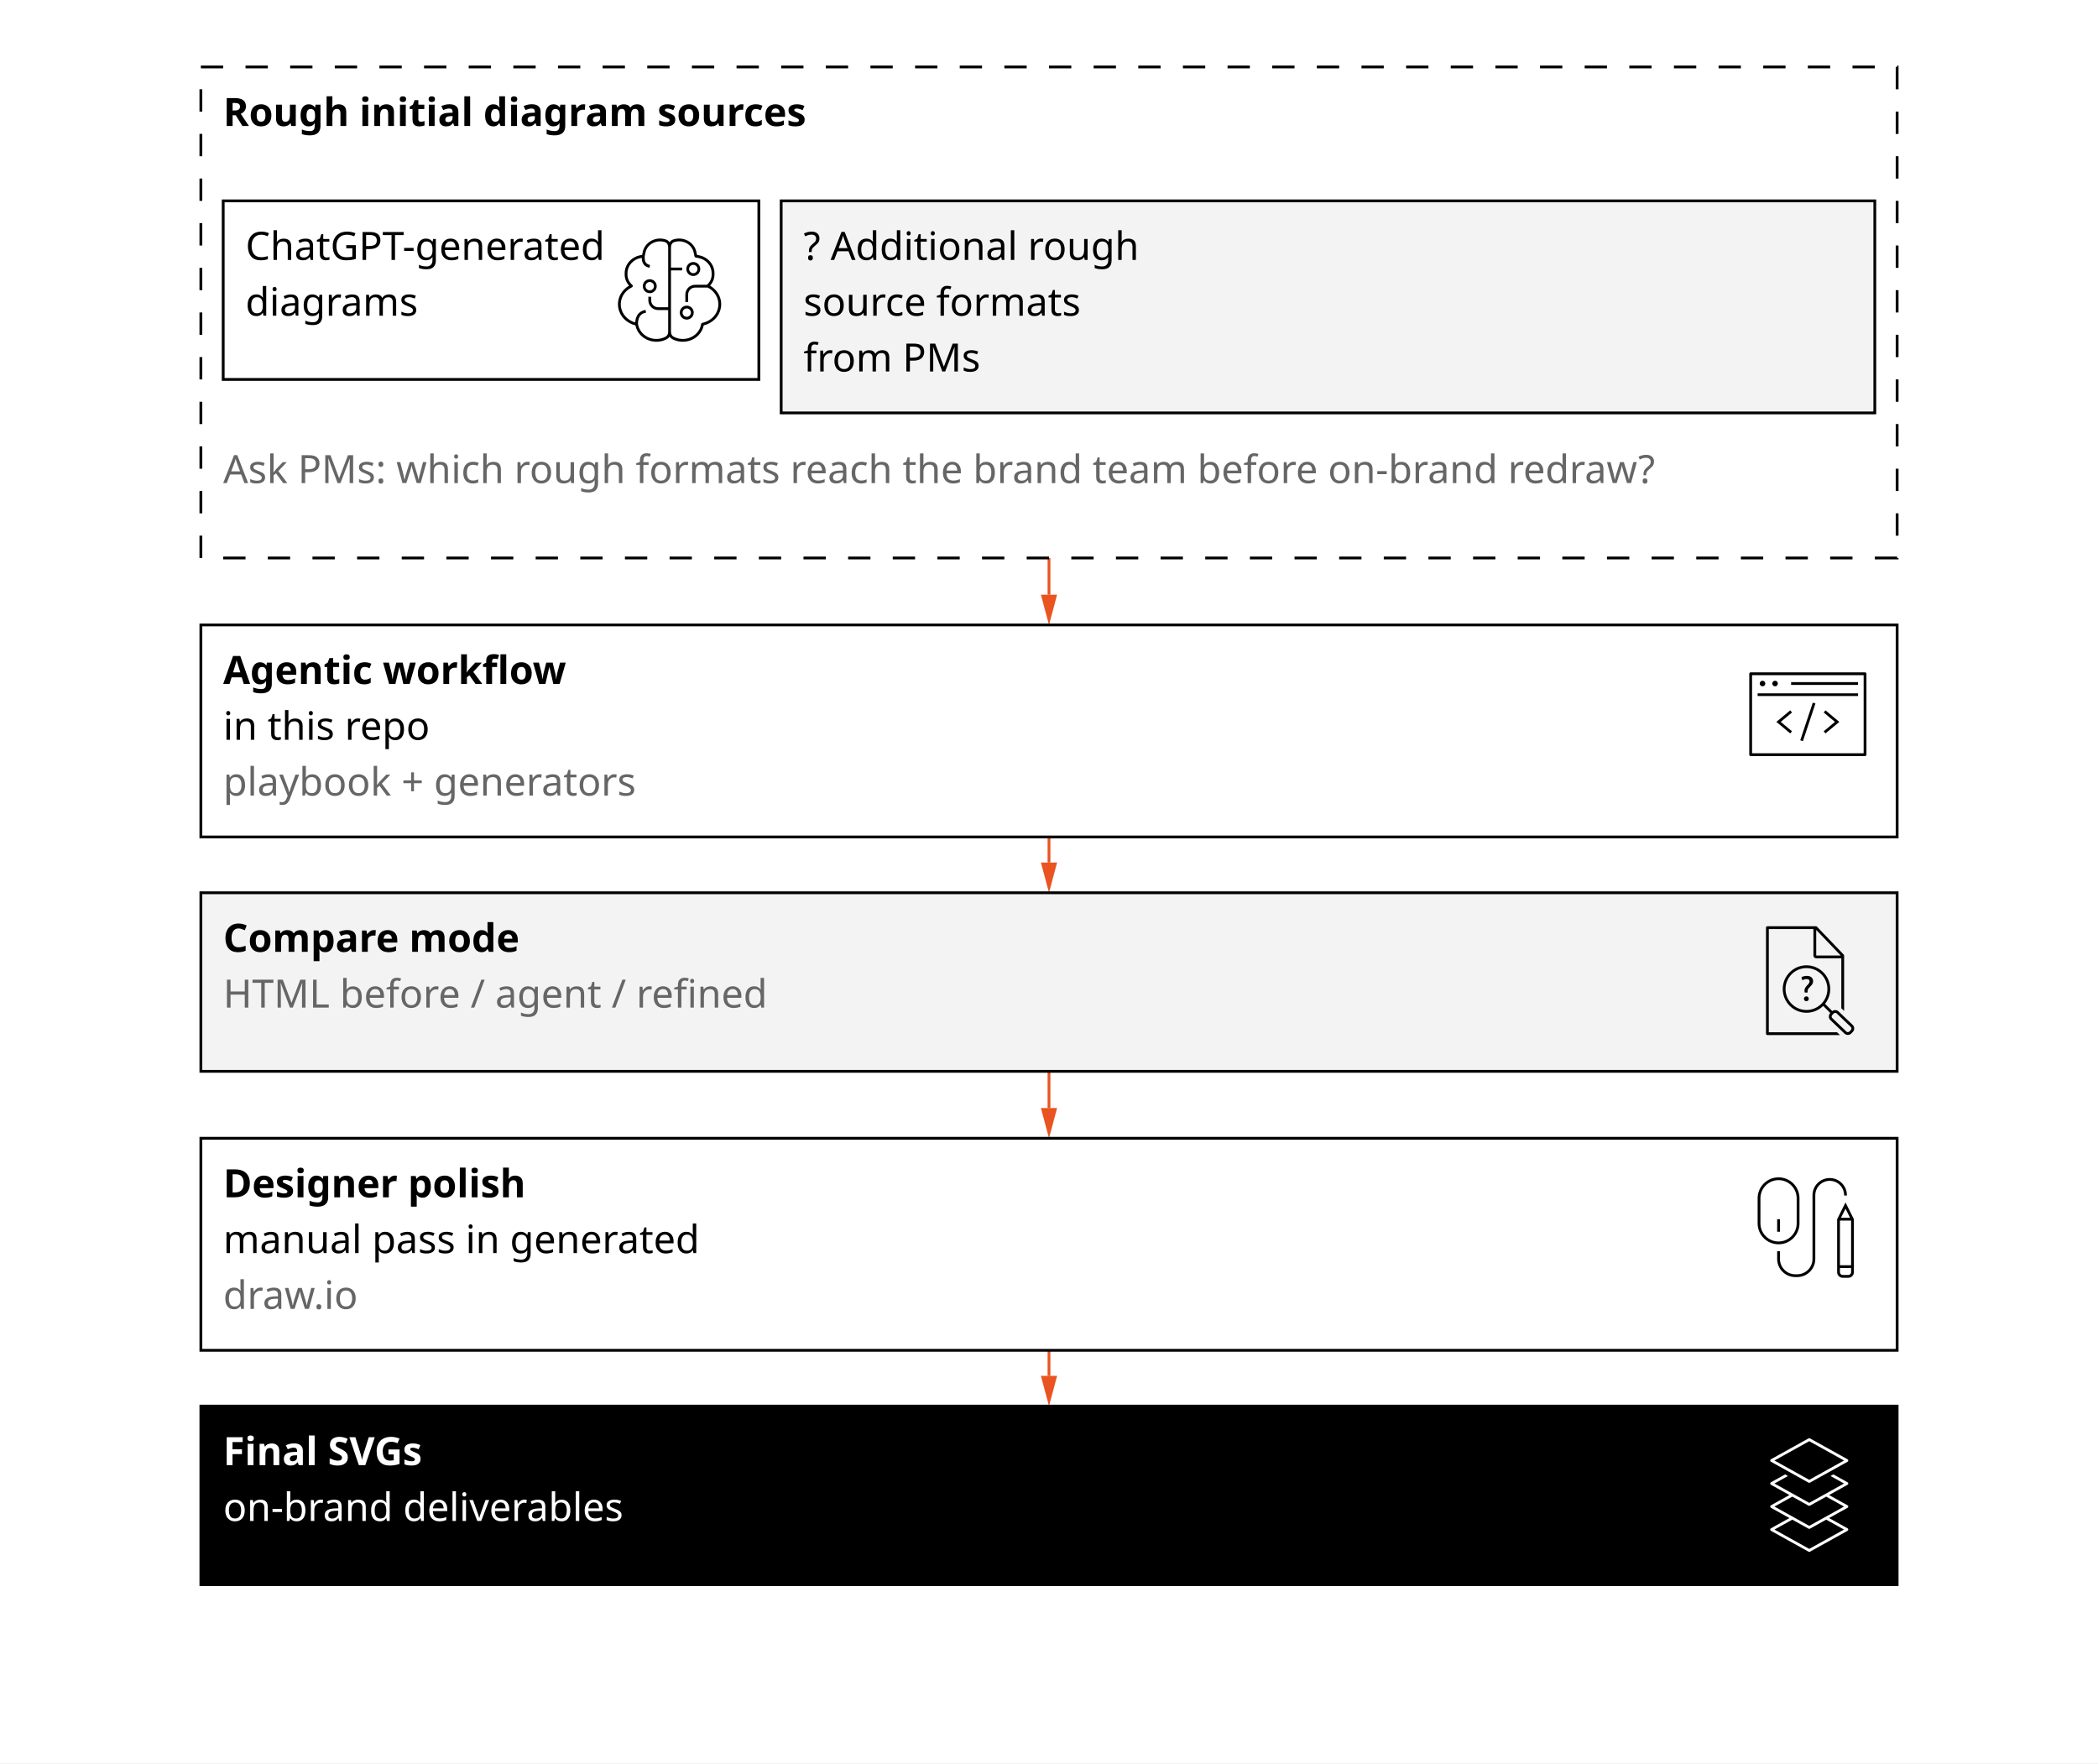
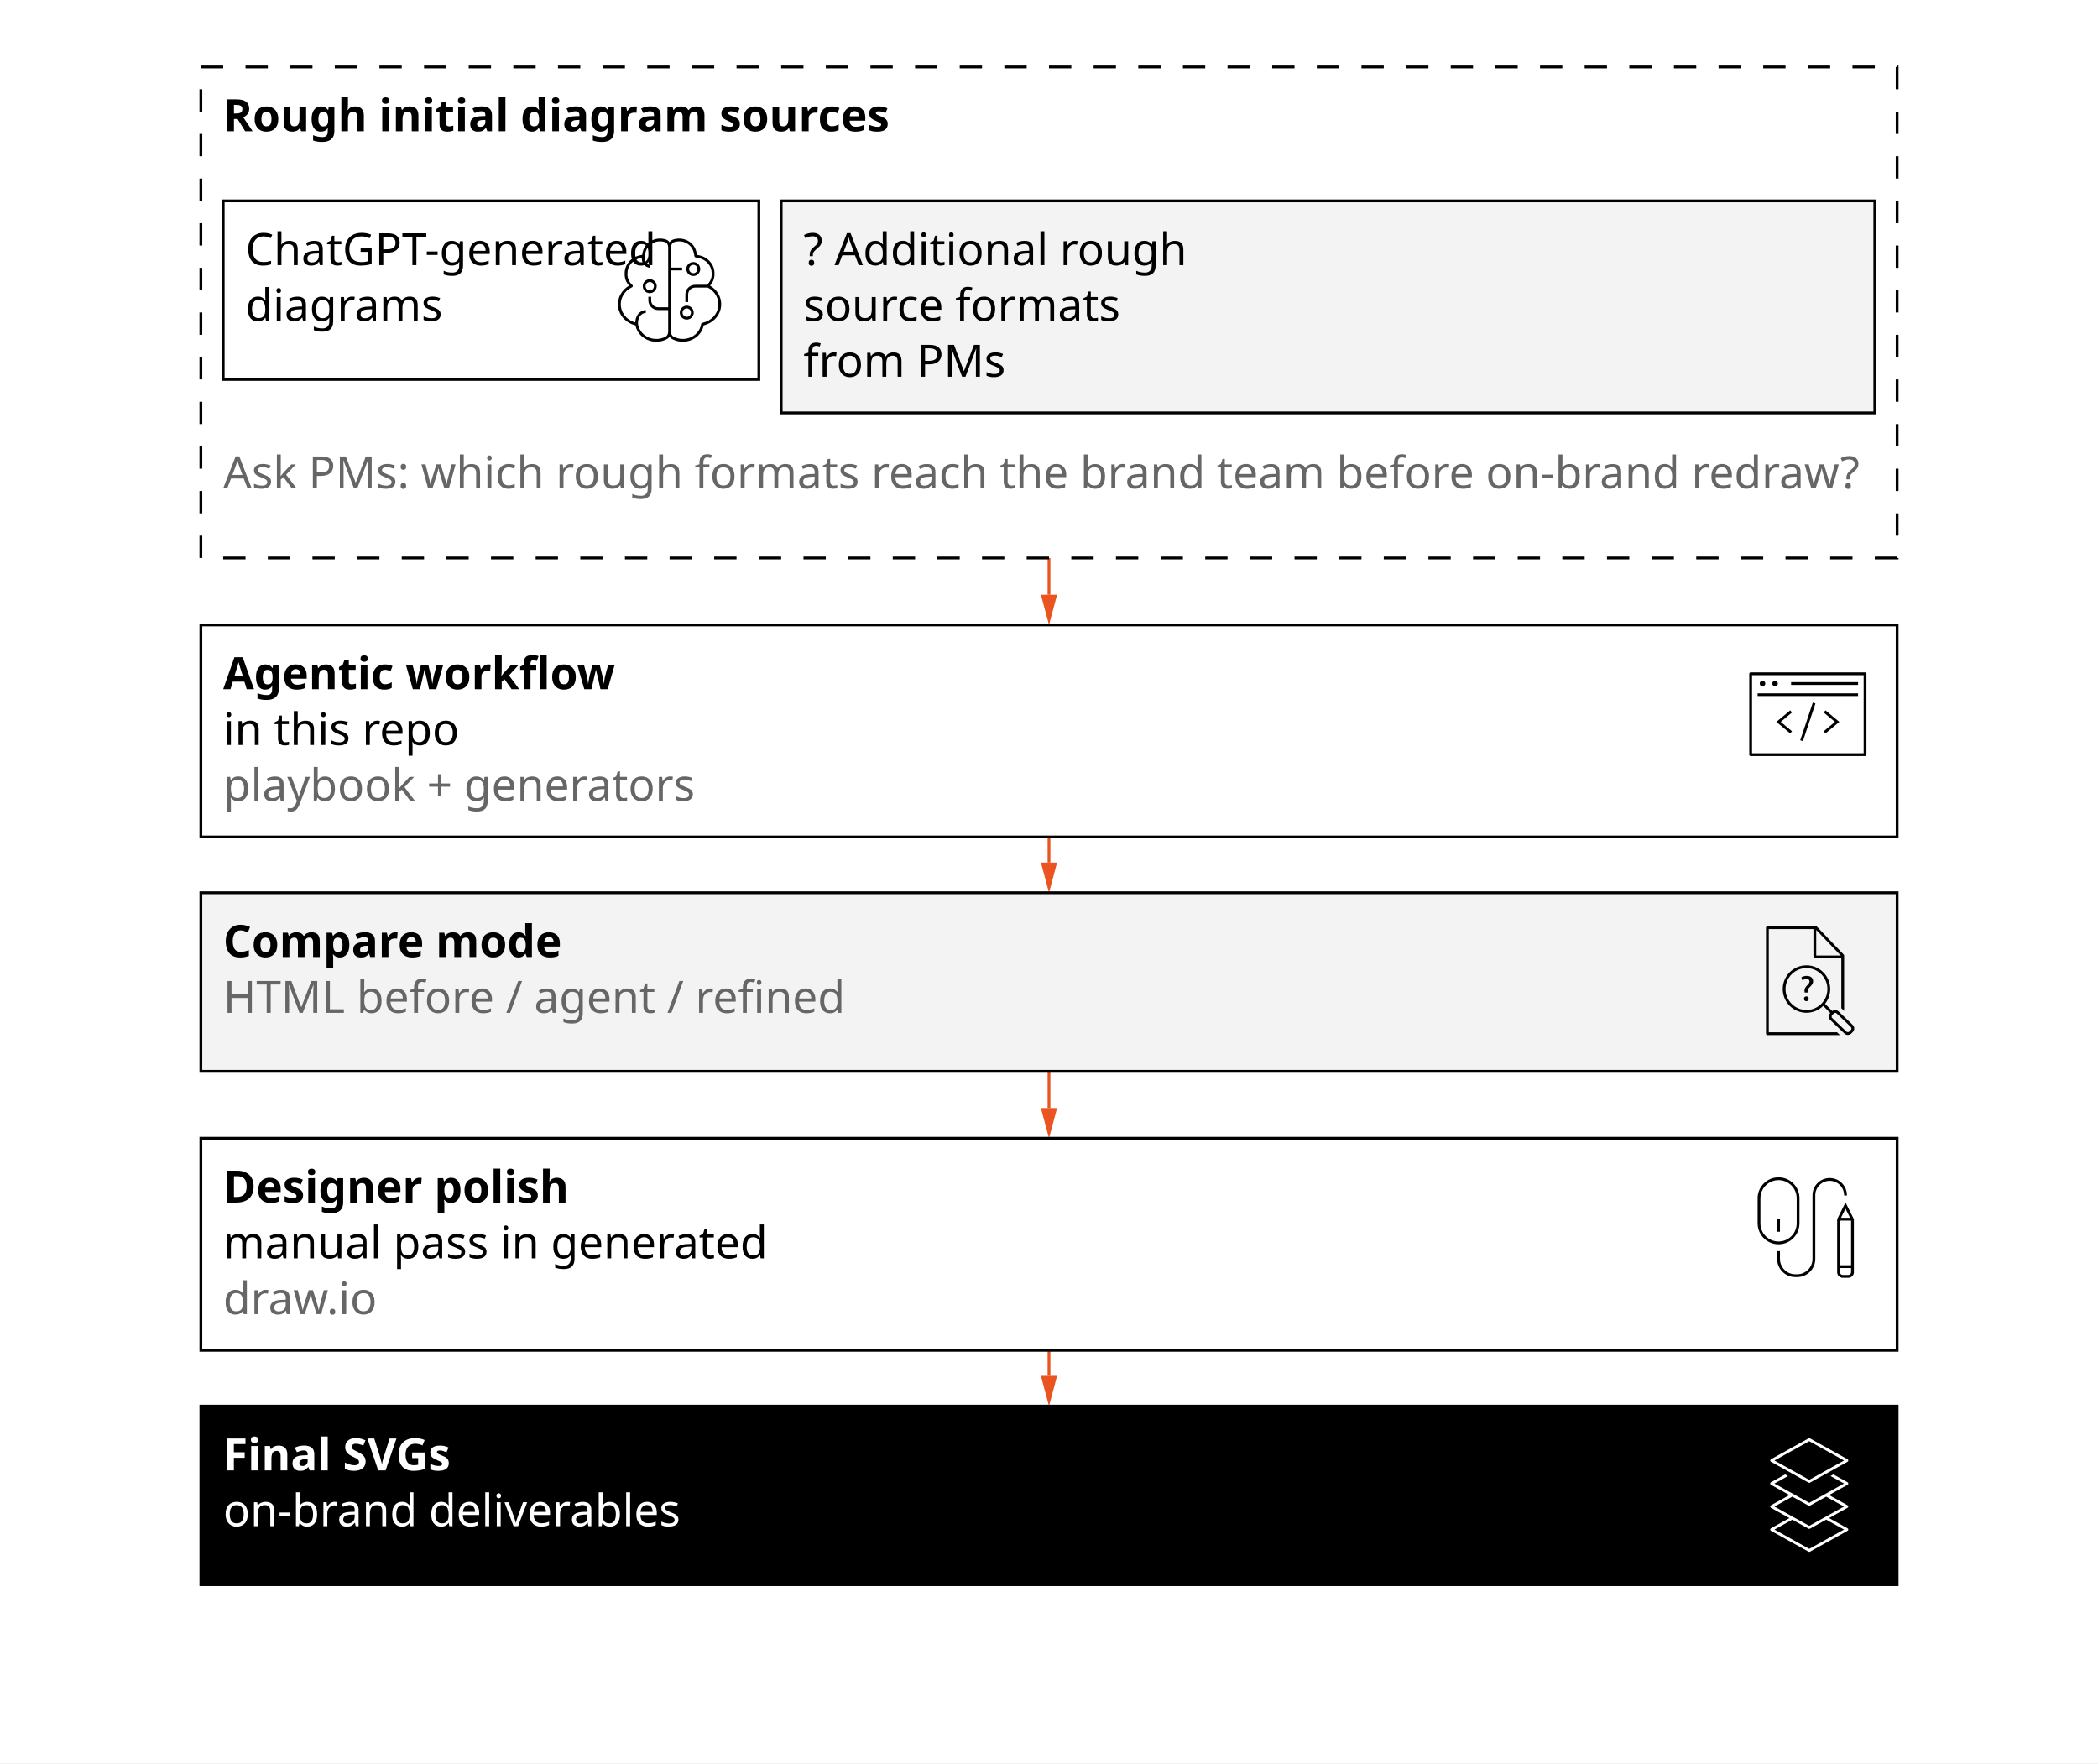
<svg xmlns="http://www.w3.org/2000/svg" width="752" height="632" viewBox="0 0 752 632" xml:space="preserve">
  <rect width="752" height="632" fill="#FFFFFF" />
  <line x1="376" y1="200" x2="376" y2="213.159" fill="none" stroke="#E95420" stroke-width="1" stroke-miterlimit="10" />
  <polygon points="373.095,213.159 376,224 378.905,213.159" fill="#E95420" />
  <line x1="376" y1="296" x2="376" y2="309.159" fill="none" stroke="#E95420" stroke-width="1" stroke-miterlimit="10" />
  <polygon points="373.095,309.159 376,320 378.905,309.159" fill="#E95420" />
  <line x1="376" y1="384" x2="376" y2="397.159" fill="none" stroke="#E95420" stroke-width="1" stroke-miterlimit="10" />
  <polygon points="373.095,397.159 376,408 378.905,397.159" fill="#E95420" />
  <line x1="376" y1="480" x2="376" y2="493.159" fill="none" stroke="#E95420" stroke-width="1" stroke-miterlimit="10" />
  <polygon points="373.095,493.159 376,504 378.905,493.159" fill="#E95420" />
  <rect x="72" y="24" width="608" height="176" fill="none" stroke="#000000" stroke-width="1" stroke-miterlimit="10" stroke-dasharray="8 8" />
  <text font-family="Ubuntu Sans">
-     <tspan x="80" y="45.16" font-size="14" font-weight="700" fill="#000000">Rough initial diagram sources</tspan>
+     <tspan x="80" y="47.04" font-size="16" font-weight="700" fill="#000000" font-family="Ubuntu Sans">Rough initial diagram sources</tspan>
  </text>
  <rect x="80" y="72" width="192" height="64" fill="#FFFFFF" stroke="#000000" stroke-width="1" stroke-miterlimit="10" />
  <text font-family="Ubuntu Sans">
-     <tspan x="88" y="93.16" font-size="14" font-weight="400" fill="#000000">ChatGPT-generated</tspan>
-     <tspan x="88" y="113.16" font-size="14" font-weight="400" fill="#000000">diagrams</tspan>
+     <tspan x="88" y="95.04" font-size="16" font-weight="400" fill="#000000" font-family="Ubuntu Sans">ChatGPT-generated</tspan>
+     <tspan x="88" y="115.04" font-size="16" font-weight="400" fill="#000000" font-family="Ubuntu Sans">diagrams</tspan>
  </text>
  <g transform="translate(216 80)">
    <path fill-rule="evenodd" clip-rule="evenodd" d="M30.159 29.553C31.539 29.553 32.658 30.672 32.658 32.053C32.658 33.433 31.539 34.553 30.159 34.553C28.778 34.553 27.659 33.433 27.659 32.053C27.659 30.672 28.778 29.553 30.159 29.553ZM30.159 30.553C29.33 30.553 28.659 31.224 28.659 32.053C28.659 32.881 29.33 33.553 30.159 33.553C30.987 33.553 31.658 32.881 31.659 32.053C31.659 31.224 30.987 30.553 30.159 30.553Z" fill="#000000" />
    <path fill-rule="evenodd" clip-rule="evenodd" d="M16.895 20.079C18.276 20.079 19.395 21.198 19.395 22.579C19.395 23.96 18.276 25.079 16.895 25.079C15.514 25.079 14.395 23.96 14.395 22.579C14.395 21.198 15.514 20.079 16.895 20.079ZM16.895 21.079C16.066 21.079 15.395 21.751 15.395 22.579C15.395 23.407 16.066 24.079 16.895 24.079C17.723 24.079 18.395 23.407 18.395 22.579C18.395 21.751 17.723 21.079 16.895 21.079Z" fill="#000000" />
    <path fill-rule="evenodd" clip-rule="evenodd" d="M32.5 13.921C33.881 13.921 35 15.04 35 16.421C35 17.801 33.881 18.921 32.5 18.921C31.119 18.921 30 17.802 30 16.421C30 15.04 31.12 13.921 32.5 13.921ZM32.5 14.921C31.672 14.921 31 15.592 31 16.421C31 17.249 31.672 17.921 32.5 17.921C33.328 17.921 34 17.249 34 16.421C34 15.593 33.328 14.921 32.5 14.921Z" fill="#000000" />
    <path fill-rule="evenodd" clip-rule="evenodd" d="M26.617 5.548C27.662 5.422 28.724 5.545 29.707 5.905C30.689 6.266 31.563 6.853 32.246 7.616C32.929 8.38 33.399 9.296 33.608 10.279L33.84 11.366L34.485 11.487C36.059 11.783 37.48 12.582 38.506 13.755C39.532 14.928 40.097 16.404 40.097 17.932V18.377C40.097 19.914 39.495 21.314 38.511 22.385C39.766 23.102 40.804 24.125 41.508 25.355C42.327 26.786 42.651 28.425 42.433 30.042C42.215 31.658 41.467 33.166 40.297 34.358C39.203 35.471 37.793 36.256 36.241 36.626L36.219 36.728C35.953 37.973 35.342 39.128 34.452 40.075C33.562 41.023 32.423 41.73 31.154 42.129C29.885 42.528 28.527 42.607 27.217 42.356C26.409 42.202 25.635 41.927 24.926 41.542C24.531 41.328 24.226 41.027 24 40.679C23.774 41.027 23.469 41.328 23.074 41.542C22.364 41.927 21.591 42.202 20.783 42.356C19.473 42.607 18.114 42.528 16.846 42.129C15.576 41.73 14.438 41.023 13.548 40.075C12.657 39.128 12.047 37.973 11.781 36.728L11.759 36.626C10.207 36.256 8.796 35.471 7.703 34.358C6.533 33.166 5.784 31.658 5.566 30.042C5.348 28.425 5.673 26.786 6.492 25.355C7.196 24.125 8.233 23.102 9.489 22.385C8.504 21.314 7.902 19.914 7.902 18.377V17.932C7.903 16.404 8.468 14.928 9.494 13.755C10.519 12.582 11.941 11.783 13.514 11.487L14.16 11.366L14.391 10.279C14.601 9.296 15.071 8.38 15.754 7.616C16.436 6.853 17.31 6.266 18.293 5.905C19.275 5.545 20.338 5.422 21.383 5.548C21.85 5.604 22.308 5.709 22.747 5.86C23.301 6.051 23.714 6.413 24 6.856C24.286 6.413 24.699 6.051 25.253 5.86C25.692 5.709 26.15 5.604 26.617 5.548ZM21.264 6.541C20.374 6.434 19.471 6.538 18.637 6.844C17.804 7.149 17.069 7.646 16.499 8.283C15.929 8.921 15.542 9.679 15.37 10.488L15.083 11.838C15.055 12.484 15.066 13.176 15.311 13.753C15.541 14.292 15.995 14.778 16.996 14.983L16.795 15.964C16.78 15.961 16.765 15.956 16.751 15.953L16.749 15.964C15.439 15.695 14.708 14.997 14.345 14.144C14.102 13.571 14.036 12.952 14.028 12.407L13.699 12.471C12.338 12.727 11.119 13.416 10.247 14.413C9.375 15.41 8.903 16.654 8.902 17.933V18.377C8.902 19.853 9.573 21.191 10.661 22.132C10.789 22.243 10.852 22.412 10.829 22.58C10.805 22.748 10.697 22.892 10.544 22.964C9.183 23.596 8.072 24.608 7.36 25.852C6.648 27.095 6.368 28.513 6.556 29.908C6.745 31.304 7.393 32.615 8.417 33.657C9.305 34.561 10.437 35.223 11.693 35.575C11.739 34.792 11.899 33.931 12.312 33.164C12.857 32.152 13.819 31.348 15.391 31.086L15.474 31.579L15.556 32.072C14.287 32.284 13.591 32.901 13.193 33.639C12.791 34.385 12.675 35.295 12.678 36.137L12.759 36.519C12.985 37.581 13.508 38.572 14.277 39.391C15.046 40.209 16.035 40.825 17.145 41.175C18.256 41.524 19.447 41.593 20.596 41.374C21.303 41.239 21.979 40.997 22.598 40.662C23.174 40.35 23.5 39.675 23.5 38.908V31.131H19.894C17.962 31.131 16.394 29.564 16.394 27.631V26.368H17.394V27.631C17.394 29.012 18.514 30.131 19.894 30.131H23.5V8.627C23.5 7.765 23.09 7.035 22.423 6.806C22.05 6.678 21.661 6.589 21.264 6.541ZM29.362 6.844C28.529 6.538 27.625 6.434 26.736 6.541C26.339 6.589 25.95 6.678 25.577 6.806C24.91 7.035 24.5 7.765 24.5 8.627V15.921H28.5V16.921H24.5V38.908C24.5 39.675 24.826 40.35 25.402 40.662C26.021 40.997 26.696 41.239 27.404 41.374C28.553 41.593 29.744 41.524 30.854 41.175C31.965 40.825 32.953 40.209 33.722 39.391C34.491 38.572 35.014 37.581 35.241 36.519L35.329 36.103C35.365 35.932 35.489 35.794 35.65 35.736L35.721 35.717L35.999 35.656C37.377 35.33 38.623 34.635 39.583 33.657C40.606 32.615 41.255 31.304 41.443 29.908C41.631 28.513 41.351 27.095 40.639 25.852C39.969 24.68 38.945 23.716 37.692 23.079H33.158C31.777 23.079 30.658 24.198 30.658 25.579V28.264H29.658V25.579C29.658 23.646 31.225 22.079 33.158 22.079H37.397C38.45 21.141 39.097 19.826 39.097 18.377V17.933C39.097 16.654 38.624 15.41 37.753 14.413C36.881 13.416 35.662 12.727 34.301 12.471L33.327 12.288C33.129 12.251 32.971 12.098 32.929 11.9L32.63 10.488C32.457 9.679 32.07 8.921 31.501 8.283C30.931 7.646 30.195 7.149 29.362 6.844Z" fill="#000000" />
  </g>
  <rect x="280" y="72" width="392" height="76" fill="#F3F3F3" stroke="#000000" stroke-width="1" stroke-miterlimit="10" />
  <text font-family="Ubuntu Sans">
-     <tspan x="288" y="93.16" font-size="14" font-weight="400" fill="#000000">? Additional rough</tspan>
-     <tspan x="288" y="113.16" font-size="14" font-weight="400" fill="#000000">source formats</tspan>
-     <tspan x="288" y="133.16" font-size="14" font-weight="400" fill="#000000">from PMs</tspan>
+     <tspan x="288" y="95.04" font-size="16" font-weight="400" fill="#000000" font-family="Ubuntu Sans">? Additional rough</tspan>
+     <tspan x="288" y="115.04" font-size="16" font-weight="400" fill="#000000" font-family="Ubuntu Sans">source formats</tspan>
+     <tspan x="288" y="135.04" font-size="16" font-weight="400" fill="#000000" font-family="Ubuntu Sans">from PMs</tspan>
  </text>
  <text font-family="Ubuntu Sans">
-     <tspan x="80" y="173.16" font-size="14" font-weight="400" fill="#666666">Ask PMs: which rough formats reach the brand team before on-brand redraw?</tspan>
+     <tspan x="80" y="175.04" font-size="16" font-weight="400" fill="#666666" font-family="Ubuntu Sans">Ask PMs: which rough formats reach the brand team before on-brand redraw?</tspan>
  </text>
  <rect x="72" y="224" width="608" height="76" fill="#FFFFFF" stroke="#000000" stroke-width="1" stroke-miterlimit="10" />
  <text font-family="Ubuntu Sans">
-     <tspan x="80" y="245.16" font-size="14" font-weight="700" fill="#000000">Agentic workflow</tspan>
-     <tspan x="80" y="265.16" font-size="14" font-weight="400" fill="#000000">in this repo</tspan>
-     <tspan x="80" y="285.16" font-size="14" font-weight="400" fill="#666666">playbook + generators</tspan>
+     <tspan x="80" y="247.04" font-size="16" font-weight="700" fill="#000000" font-family="Ubuntu Sans">Agentic workflow</tspan>
+     <tspan x="80" y="267.04" font-size="16" font-weight="400" fill="#000000" font-family="Ubuntu Sans">in this repo</tspan>
+     <tspan x="80" y="287.04" font-size="16" font-weight="400" fill="#666666" font-family="Ubuntu Sans">playbook + generators</tspan>
  </text>
  <g transform="translate(624 232)">
    <path d="M42 17.475H6V16.525H42V17.475Z" fill="#000000" />
    <path d="M42 13.5H18V12.5H42V13.5Z" fill="#000000" />
    <path fill-rule="evenodd" clip-rule="evenodd" d="M44.601 9.01C44.829 9.056 45 9.258 45 9.5V38.5C45 38.742 44.829 38.944 44.601 38.99L44.5 39H3.5C3.258 39 3.056 38.829 3.01 38.601L3 38.5V9.5C3 9.224 3.224 9 3.5 9H44.5L44.601 9.01ZM4 38H44V10H4V38Z" fill="#000000" />
    <path d="M7.75 12C8.302 12 8.75 12.448 8.75 13C8.75 13.552 8.302 14 7.75 14C7.198 14 6.75 13.552 6.75 13C6.75 12.448 7.198 12 7.75 12Z" fill="#000000" />
    <path d="M12.25 12C12.802 12 13.25 12.448 13.25 13C13.25 13.552 12.802 14 12.25 14C11.698 14 11.25 13.552 11.25 13C11.25 12.448 11.698 12 12.25 12Z" fill="#000000" />
    <path d="M26.725 20.158L22.225 33.658L21.275 33.342L25.775 19.842L26.725 20.158Z" fill="#000000" />
    <path d="M18.32 23.384L14.28 26.75L18.32 30.116L17.68 30.884L12.719 26.75L17.68 22.616L18.32 23.384Z" fill="#000000" />
    <path d="M35.281 26.75L30.32 30.884L29.68 30.116L33.72 26.75L29.68 23.384L30.32 22.616L35.281 26.75Z" fill="#000000" />
  </g>
  <rect x="72" y="320" width="608" height="64" fill="#F3F3F3" stroke="#000000" stroke-width="1" stroke-miterlimit="10" />
  <text font-family="Ubuntu Sans">
-     <tspan x="80" y="341.16" font-size="14" font-weight="700" fill="#000000">Compare mode</tspan>
-     <tspan x="80" y="361.16" font-size="14" font-weight="400" fill="#666666">HTML before / agent / refined</tspan>
+     <tspan x="80" y="343.04" font-size="16" font-weight="700" fill="#000000" font-family="Ubuntu Sans">Compare mode</tspan>
+     <tspan x="80" y="363.04" font-size="16" font-weight="400" fill="#666666" font-family="Ubuntu Sans">HTML before / agent / refined</tspan>
  </text>
  <g transform="translate(624 328)">
    <path fill-rule="evenodd" clip-rule="evenodd" d="M27.005 4.01C27.104 4.03 27.195 4.08 27.266 4.154L36.861 14.169C36.95 14.262 37 14.386 37 14.515V34.349L36.066 33.457C36.045 33.436 36.022 33.417 36 33.398V15.5H27C26.448 15.5 26 15.052 26 14.5V5H10V42H34.458L35.505 43H9.5C9.224 43 9 42.776 9 42.5V4.5C9 4.258 9.171 4.056 9.399 4.01L9.5 4H26.904L27.005 4.01ZM27 14.5H35.794L27 5.322V14.5Z" fill="#000000" />
    <path fill-rule="evenodd" clip-rule="evenodd" d="M23.507 18C28.205 18 32.014 21.809 32.014 26.507C32.014 28.511 31.319 30.351 30.159 31.805L32.757 34.402C33.435 33.896 34.398 33.937 35.03 34.541L40.082 39.369C40.786 40.042 40.812 41.159 40.139 41.863L39.614 42.412L39.482 42.536C38.803 43.117 37.779 43.1 37.119 42.469L32.067 37.641C31.407 37.01 31.343 35.988 31.893 35.282L32.011 35.145L32.047 35.106L29.491 32.551C27.954 34.073 25.841 35.014 23.507 35.014C18.809 35.014 15 31.205 15 26.507C15 21.809 18.809 18 23.507 18ZM34.339 35.264C34.034 34.972 33.55 34.982 33.259 35.287L32.733 35.837C32.442 36.142 32.453 36.627 32.758 36.918L37.81 41.746C38.116 42.038 38.6 42.027 38.892 41.722L39.416 41.172C39.707 40.867 39.696 40.383 39.391 40.092L34.339 35.264ZM23.507 19C19.361 19 16 22.361 16 26.507C16 30.653 19.361 34.014 23.507 34.014C27.653 34.014 31.014 30.653 31.014 26.507C31.014 22.361 27.653 19 23.507 19Z" fill="#000000" />
    <path d="M23.464 29.143C23.704 29.143 23.93 29.213 24.099 29.402C24.248 29.57 24.324 29.765 24.324 30.003C24.324 30.241 24.248 30.436 24.099 30.604C23.93 30.793 23.704 30.864 23.464 30.864C23.223 30.864 22.997 30.793 22.829 30.604C22.68 30.436 22.602 30.241 22.602 30.003C22.603 29.765 22.68 29.57 22.829 29.402C22.997 29.213 23.223 29.143 23.464 29.143Z" fill="#000000" />
    <path d="M23.613 21.787C24.028 21.787 24.385 21.845 24.677 21.952C24.962 22.057 25.216 22.212 25.398 22.411C25.557 22.585 25.706 22.792 25.776 23.044C25.853 23.274 25.885 23.491 25.885 23.706C25.885 24.012 25.823 24.28 25.712 24.518C25.607 24.742 25.474 24.951 25.311 25.144C25.165 25.316 25.007 25.501 24.82 25.674C24.656 25.838 24.502 25.994 24.36 26.161C24.221 26.326 24.113 26.484 24.029 26.662C23.949 26.835 23.903 27.016 23.903 27.221V27.77H22.879L22.839 27.568C22.824 27.494 22.807 27.394 22.807 27.275V27.018C22.807 26.748 22.851 26.476 22.969 26.241C23.067 26.044 23.184 25.84 23.318 25.66C23.451 25.484 23.61 25.309 23.783 25.15C23.935 25.011 24.056 24.864 24.201 24.705C24.316 24.579 24.41 24.427 24.482 24.259L24.485 24.253L24.531 24.139C24.573 24.02 24.598 23.89 24.598 23.747C24.598 23.576 24.563 23.438 24.516 23.343C24.471 23.255 24.396 23.177 24.302 23.113C24.21 23.052 24.108 23.011 23.979 22.989C23.83 22.965 23.68 22.952 23.518 22.952H23.258C22.911 22.985 22.588 23.079 22.309 23.233L22.048 23.377L21.951 23.095L21.685 22.311L21.851 22.206C22.034 22.09 22.297 22 22.581 21.919C22.892 21.83 23.242 21.787 23.613 21.787Z" fill="#000000" />
  </g>
  <rect x="72" y="408" width="608" height="76" fill="#FFFFFF" stroke="#000000" stroke-width="1" stroke-miterlimit="10" />
  <text font-family="Ubuntu Sans">
-     <tspan x="80" y="429.16" font-size="14" font-weight="700" fill="#000000">Designer polish</tspan>
-     <tspan x="80" y="449.16" font-size="14" font-weight="400" fill="#000000">manual pass in generated</tspan>
-     <tspan x="80" y="469.16" font-size="14" font-weight="400" fill="#666666">draw.io</tspan>
+     <tspan x="80" y="431.04" font-size="16" font-weight="700" fill="#000000" font-family="Ubuntu Sans">Designer polish</tspan>
+     <tspan x="80" y="451.04" font-size="16" font-weight="400" fill="#000000" font-family="Ubuntu Sans">manual pass in generated</tspan>
+     <tspan x="80" y="471.04" font-size="16" font-weight="400" fill="#666666" font-family="Ubuntu Sans">draw.io</tspan>
  </text>
  <g transform="translate(624 416)">
    <path d="M31.833 6.25C35.239 6.25 38 9.011 38 12.417V12.513H37V12.417C37 9.564 34.687 7.25 31.833 7.25C28.98 7.25 26.667 9.564 26.667 12.417V35.25C26.667 38.84 23.757 41.75 20.167 41.75H19.5C15.91 41.75 13 38.84 13 35.25V32.461H14V35.25C14 38.288 16.462 40.75 19.5 40.75H20.167C23.204 40.75 25.667 38.288 25.667 35.25V12.417C25.667 9.011 28.427 6.25 31.833 6.25Z" fill="#000000" />
    <path d="M14 25.5H13V21H14V25.5Z" fill="#000000" />
    <path fill-rule="evenodd" clip-rule="evenodd" d="M13.5 6C17.642 6 21 9.358 21 13.5V22.5C21 26.642 17.642 30 13.5 30C9.358 30 6 26.642 6 22.5V13.5C6 9.358 9.358 6 13.5 6ZM13.5 7C9.91 7 7 9.91 7 13.5V22.5C7 26.09 9.91 29 13.5 29C17.09 29 20 26.09 20 22.5V13.5C20 9.91 17.09 7 13.5 7Z" fill="#000000" />
    <path fill-rule="evenodd" clip-rule="evenodd" d="M40.5 21V40C40.5 41.105 39.605 42 38.5 42H36.5C35.464 42 34.613 41.213 34.511 40.204L34.5 40V21L37.5 15L40.5 21ZM35.5 38.5V40C35.5 40.552 35.948 41 36.5 41H38.5C39.052 41 39.5 40.552 39.5 40V38.5H35.5ZM35.5 37.5H39.5V21.5H35.5V37.5ZM35.868 20.5H39.132L37.5 17.236L35.868 20.5Z" fill="#000000" />
  </g>
  <rect x="72" y="504" width="608" height="64" fill="#000000" stroke="#000000" stroke-width="1" stroke-miterlimit="10" />
  <text font-family="Ubuntu Sans">
-     <tspan x="80" y="525.16" font-size="14" font-weight="700" fill="#FFFFFF">Final SVGs</tspan>
-     <tspan x="80" y="545.16" font-size="14" font-weight="400" fill="#FFFFFF">on-brand deliverables</tspan>
+     <tspan x="80" y="527.04" font-size="16" font-weight="700" fill="#FFFFFF" font-family="Ubuntu Sans">Final SVGs</tspan>
+     <tspan x="80" y="547.04" font-size="16" font-weight="400" fill="#FFFFFF" font-family="Ubuntu Sans">on-brand deliverables</tspan>
  </text>
  <g transform="translate(624 512)">
    <path fill-rule="evenodd" clip-rule="evenodd" d="M38.243 19.312C38.402 19.401 38.5 19.569 38.5 19.75C38.5 19.931 38.401 20.098 38.243 20.186L31.605 23.874L38.243 27.562C38.402 27.651 38.5 27.819 38.5 28C38.5 28.181 38.401 28.348 38.243 28.436L31.605 32.124L38.243 35.812C38.402 35.901 38.5 36.069 38.5 36.25C38.5 36.431 38.401 36.598 38.243 36.687L24.743 44.187C24.592 44.27 24.408 44.27 24.257 44.187L10.757 36.687C10.598 36.598 10.5 36.431 10.5 36.25C10.5 36.069 10.598 35.901 10.757 35.812L17.395 32.124L10.757 28.436C10.598 28.348 10.5 28.181 10.5 28C10.5 27.819 10.598 27.651 10.757 27.562L17.395 23.874L10.757 20.186C10.598 20.098 10.5 19.931 10.5 19.75C10.5 19.569 10.598 19.401 10.757 19.312L15.85 16.482L16.88 17.055L12.029 19.749L24.5 26.677L36.97 19.749L32.119 17.055L33.149 16.482L38.243 19.312ZM24.743 35.937C24.592 36.02 24.408 36.02 24.257 35.937L18.425 32.696L12.029 36.249L24.5 43.177L36.97 36.249L30.574 32.696L24.743 35.937ZM24.743 27.686C24.592 27.77 24.408 27.77 24.257 27.686L18.425 24.446L12.029 27.999L24.5 34.927L36.97 27.999L30.574 24.446L24.743 27.686Z" fill="#FFFFFF" />
    <path fill-rule="evenodd" clip-rule="evenodd" d="M24.315 3.535C24.454 3.48 24.611 3.489 24.743 3.562L38.243 11.062C38.402 11.151 38.5 11.319 38.5 11.5C38.5 11.681 38.402 11.849 38.243 11.938L24.743 19.438C24.592 19.521 24.408 19.521 24.257 19.438L10.757 11.938C10.598 11.849 10.5 11.681 10.5 11.5C10.5 11.319 10.598 11.151 10.757 11.062L24.257 3.562L24.315 3.535ZM12.03 11.5L24.5 18.427L36.969 11.5L24.5 4.572L12.03 11.5Z" fill="#FFFFFF" />
  </g>
</svg>
